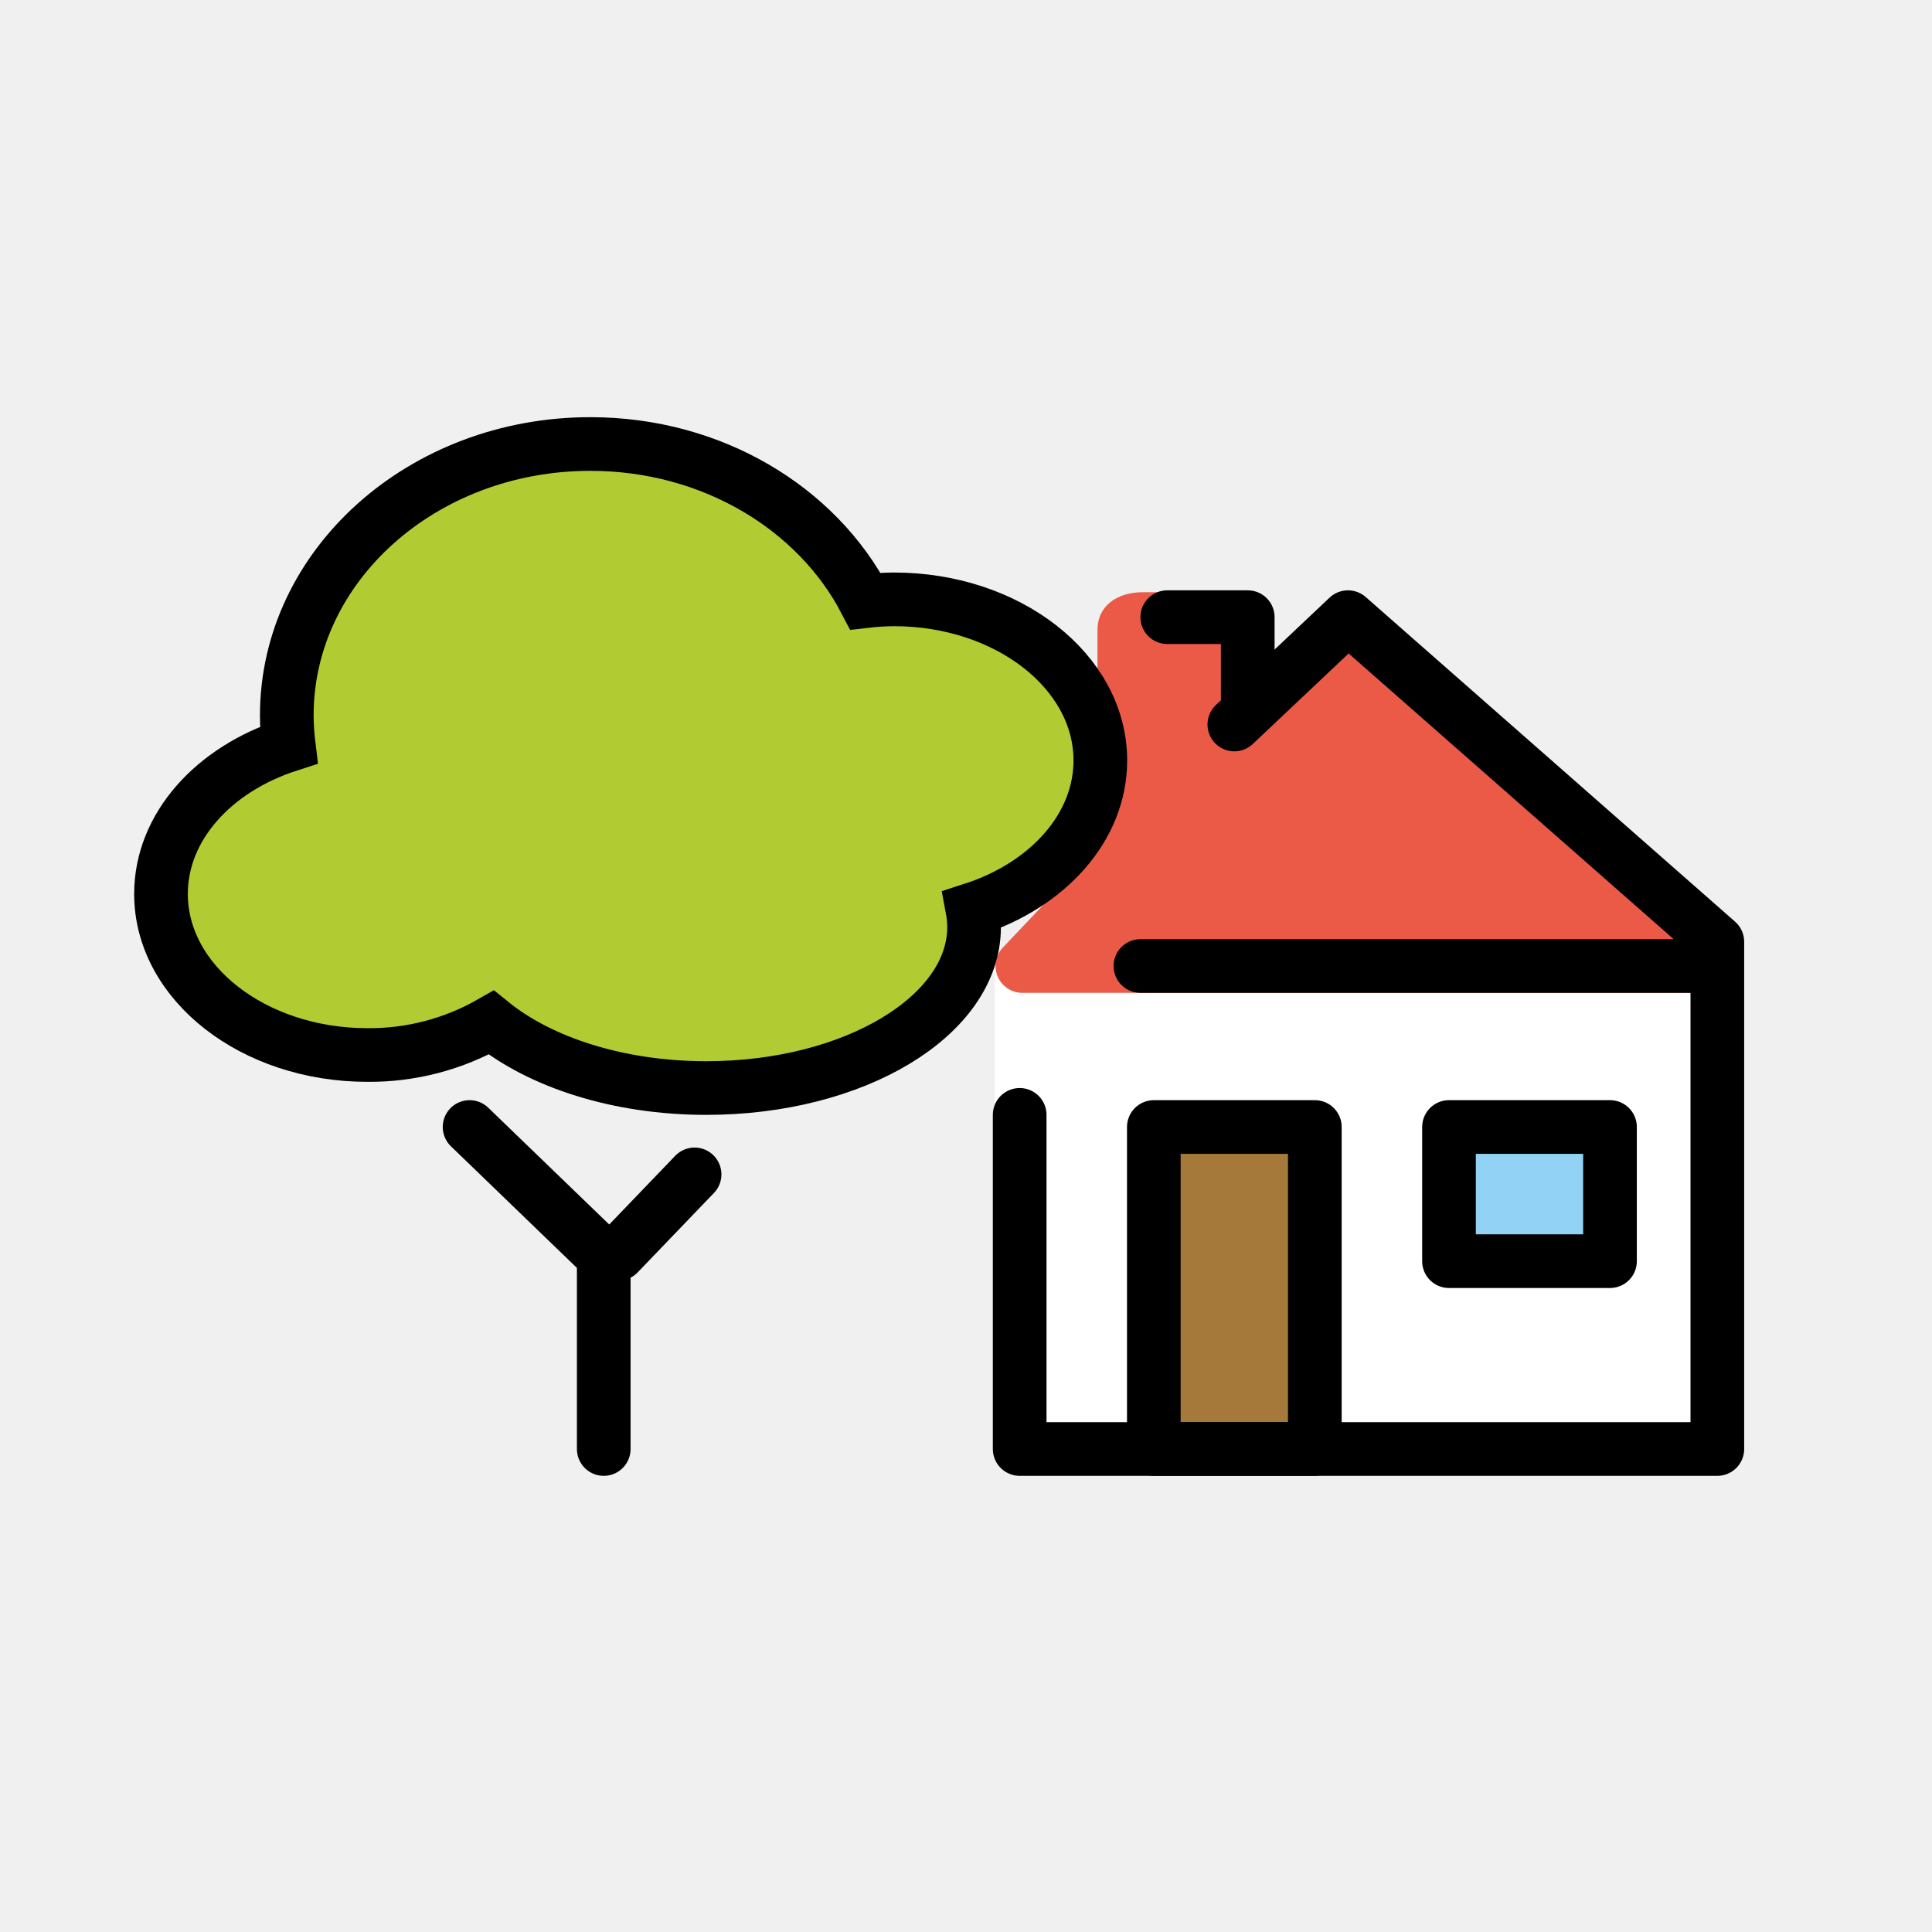
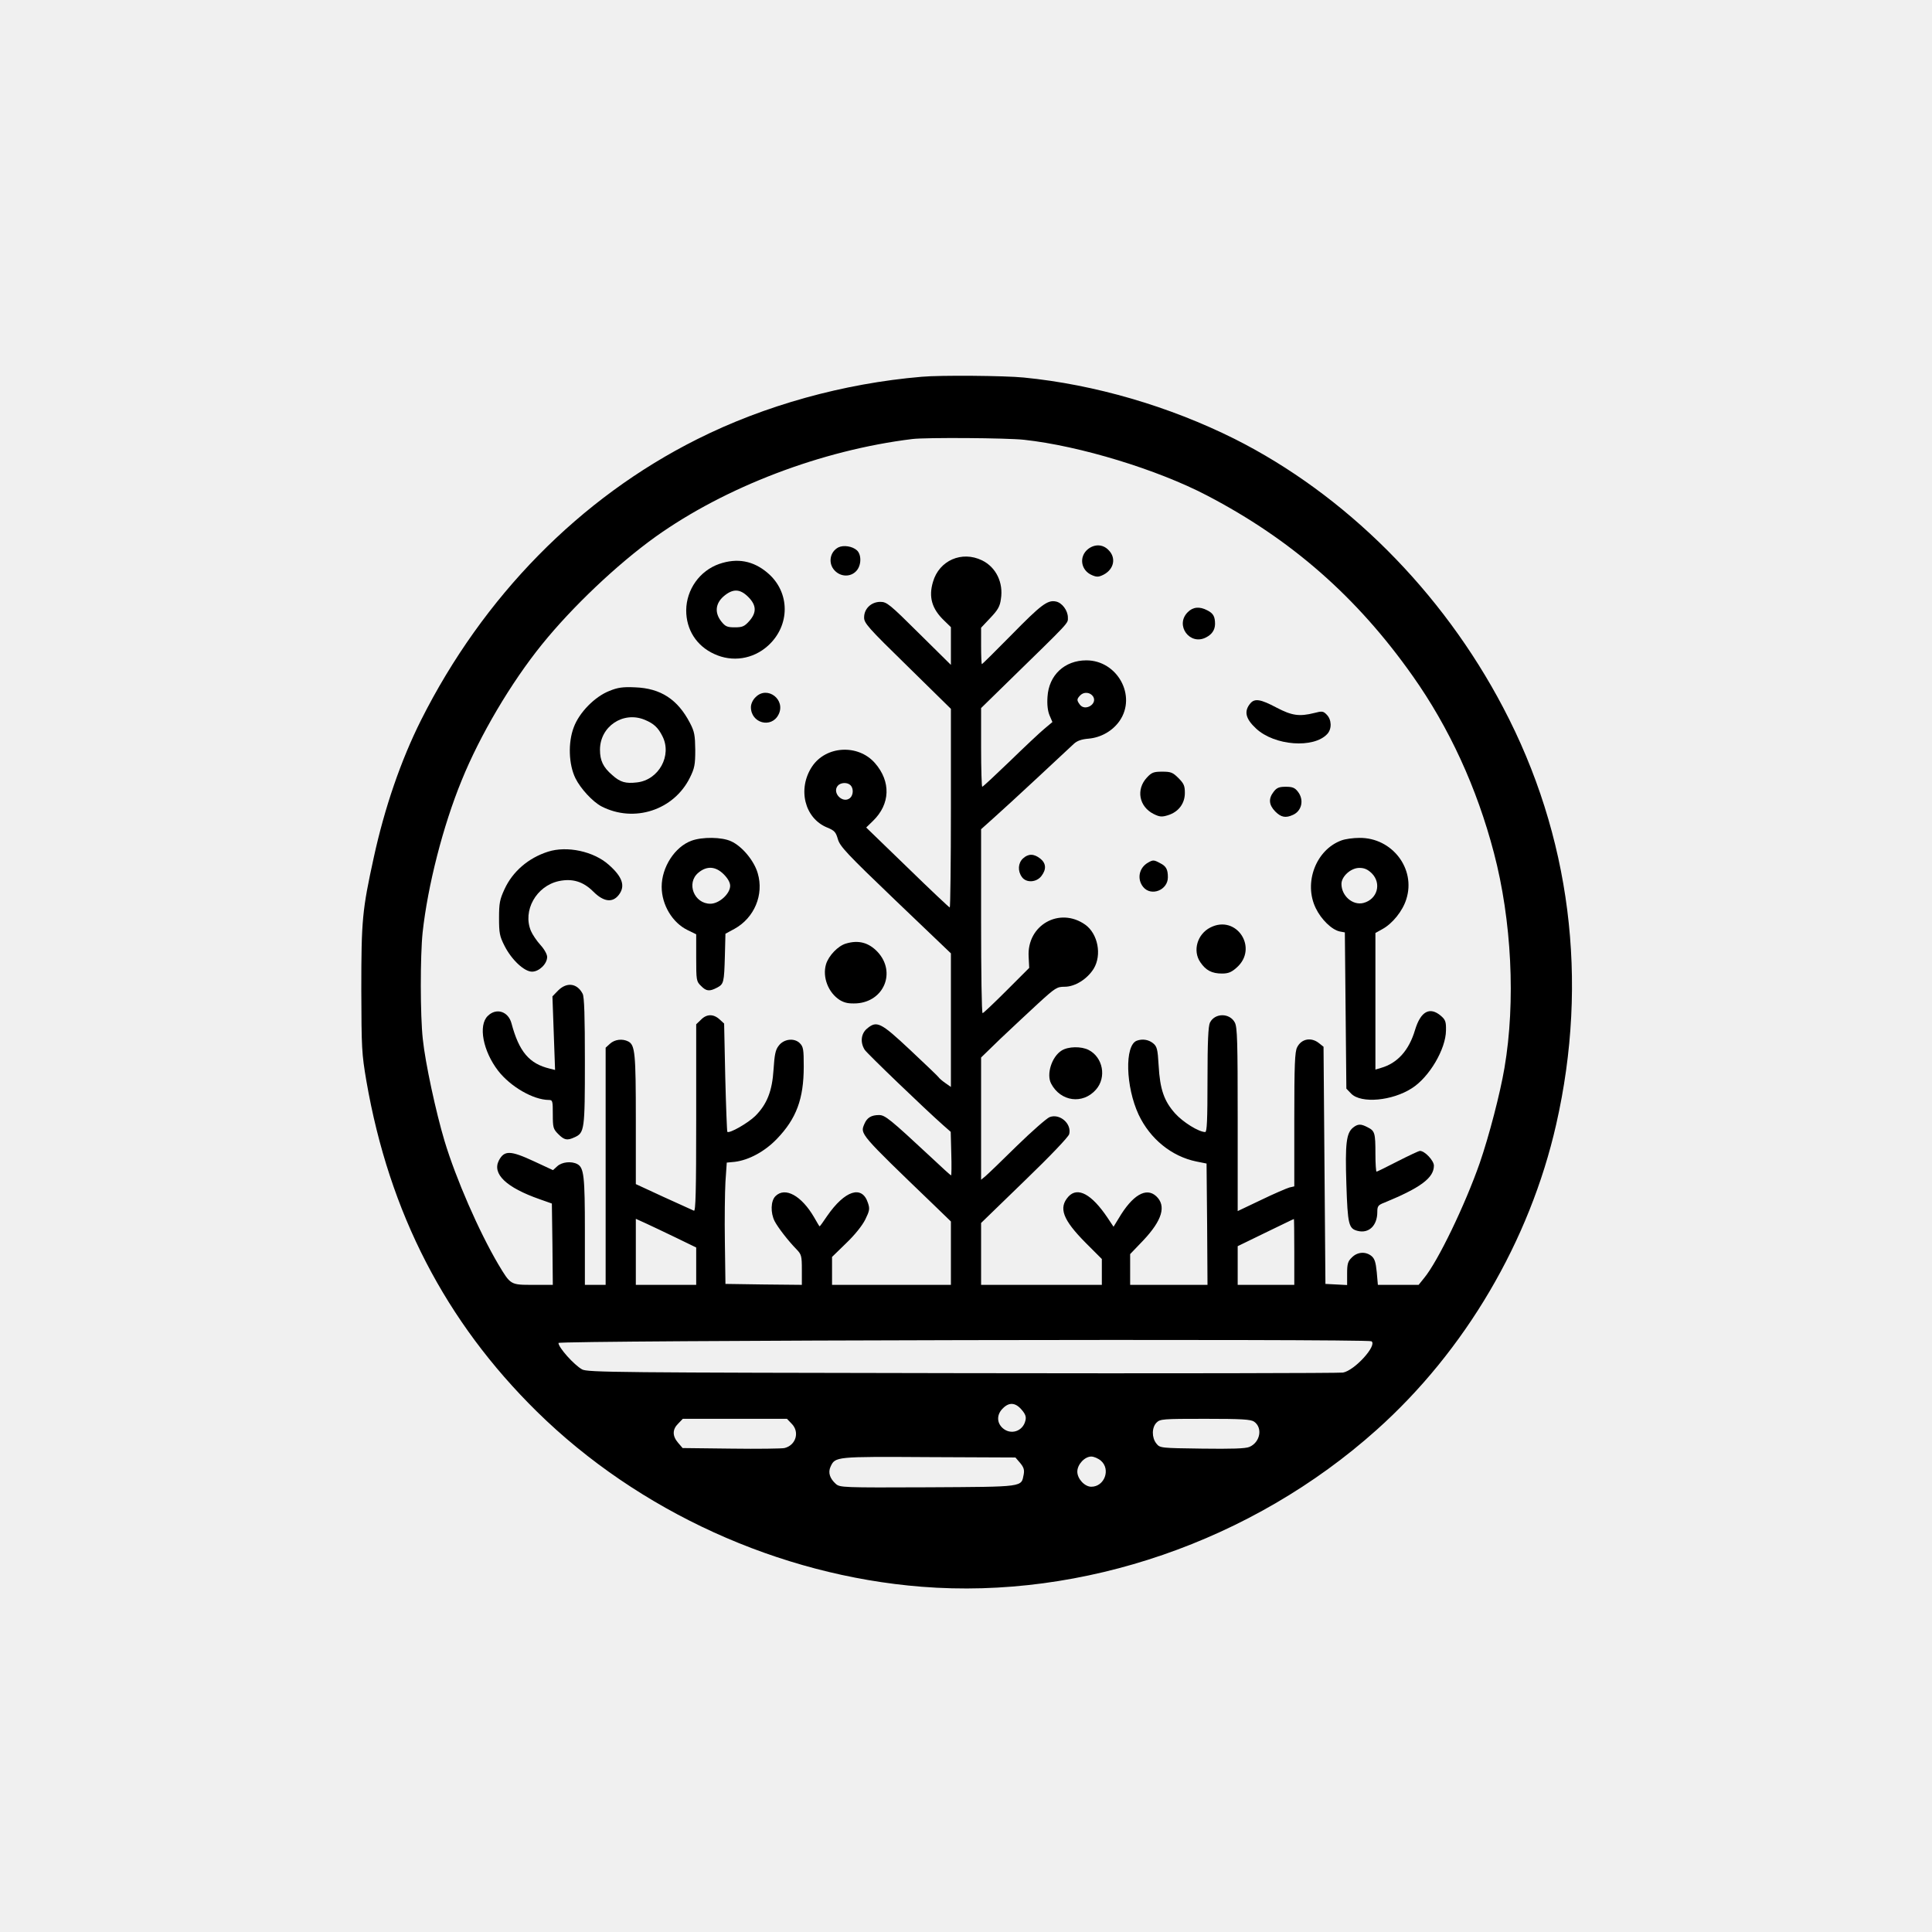
- <svg xmlns="http://www.w3.org/2000/svg" id="emoji" viewBox="0 0 72 72" version="1.1">
-   <g id="color">
-     <rect x="37.075" y="36.053" width="26.884" height="18.114" fill="#FFFFFF" />
-     <polygon fill="#EA5A47" stroke="#EA5A47" stroke-linecap="round" stroke-linejoin="round" stroke-miterlimit="10" stroke-width="2" points="50.235,23.2 38.1,36 63.5,36" />
-     <path fill="#EA5A47" d="M47.3,26l-6.4,6.059v-8.573c0-0.931,0.755-1.416,1.686-1.416h3.028 c0.931,0,1.686,0.485,1.686,1.416C47.3,23.486,47.3,26,47.3,26z" />
-     <rect x="43" y="42" width="6" height="12" fill="#A57939" />
-     <rect x="54" y="42" width="6" height="5" fill="#92D3F5" />
-     <path fill="#B1CC33" d="M41.006,28.339c0-3.312-3.445-6.003-7.694-6.003c-0.355,0.003-0.71,0.025-1.062,0.066 c-1.8-3.455-5.707-5.855-10.25-5.855c-6.248,0-11.312,4.529-11.312,10.114c0.001,0.369,0.025,0.738,0.07,1.104 C7.966,28.666,6,30.81,6,33.314c0,3.312,3.445,6.003,7.694,6.003c1.615,0.014,3.206-0.402,4.614-1.207 c1.818,1.477,4.726,2.438,8.015,2.438c5.511,0,9.978-2.688,9.978-6.003c-0.001-0.219-0.021-0.438-0.061-0.653 C39.036,32.99,41.006,30.845,41.006,28.339z" />
-   </g>
-   <g id="hair" />
-   <g id="skin" />
-   <g id="skin-shadow" />
-   <g id="line">
-     <polyline fill="none" stroke="#000000" stroke-linecap="round" stroke-linejoin="round" stroke-miterlimit="10" stroke-width="2" points="46,27 50.235,23 64,35.098 64,54 38,54 38,41.548" />
-     <rect x="43" y="42" width="6" height="12" fill="none" stroke="#000000" stroke-linecap="round" stroke-linejoin="round" stroke-miterlimit="10" stroke-width="2" />
-     <rect x="54" y="42" width="6" height="5" fill="none" stroke="#000000" stroke-linecap="round" stroke-linejoin="round" stroke-miterlimit="10" stroke-width="2" />
-     <polyline fill="none" stroke="#000000" stroke-linecap="round" stroke-linejoin="round" stroke-miterlimit="10" stroke-width="2" points="43.5,23 46.5,23 46.5,26" />
-     <path fill="none" stroke="#000000" stroke-miterlimit="10" stroke-width="2" d="M31.245,39.34" />
-     <polyline fill="none" stroke="#000000" stroke-linecap="round" stroke-linejoin="round" stroke-width="2" points="22.5,54 22.5,46.827 17.5,42" />
-     <line x1="23.041" x2="25.885" y1="46.727" y2="43.766" fill="none" stroke="#000000" stroke-linecap="round" stroke-linejoin="round" stroke-width="2" />
-     <path fill="none" stroke="#000000" stroke-linecap="round" stroke-miterlimit="10" stroke-width="2" d="M41.006,28.339 c0-3.312-3.445-6.003-7.694-6.003c-0.355,0.003-0.71,0.025-1.062,0.066c-1.8-3.455-5.707-5.855-10.25-5.855 c-6.248,0-11.312,4.529-11.312,10.114c0.001,0.369,0.025,0.738,0.07,1.104C7.966,28.666,6,30.81,6,33.314 c0,3.312,3.445,6.003,7.694,6.003c1.615,0.014,3.206-0.402,4.614-1.207c1.818,1.477,4.726,2.438,8.015,2.438 c5.511,0,9.978-2.688,9.978-6.003c-0.001-0.219-0.021-0.438-0.061-0.653 C39.036,32.99,41.006,30.845,41.006,28.339z" />
-     <line x1="63.5" x2="42.5" y1="36" y2="36" fill="none" stroke="#000000" stroke-linecap="round" stroke-linejoin="round" stroke-miterlimit="10" stroke-width="2" />
+ <svg xmlns="http://www.w3.org/2000/svg" version="1.0" width="1024pt" height="1024pt" viewBox="0 0 1024 1024" preserveAspectRatio="xMidYMid meet">
+   <g transform="translate(0,1024) scale(0.1,-0.1)" fill="#000000" stroke="none">
+     <path d="M4885 8243 c-414 -35 -834 -152 -1190 -331 -621 -311 -1134 -833 -1464 -1490 -106 -212 -192 -461 -250 -727 -61 -279 -66 -331 -66 -700 1 -312 2 -338 27 -485 121 -698 419 -1275 904 -1752 538 -529 1283 -868 2038 -928 855 -68 1754 242 2412 831 469 419 812 1002 952 1619 174 764 76 1532 -281 2210 -324 617 -837 1129 -1424 1424 -347 173 -740 288 -1117 325 -100 10 -444 13 -541 4z m543 -334 c295 -32 707 -158 969 -295 447 -233 795 -538 1090 -956 194 -274 341 -594 431 -938 94 -357 116 -789 56 -1140 -23 -136 -82 -362 -131 -504 -78 -223 -222 -522 -295 -610 l-29 -36 -108 0 -108 0 -6 68 c-5 51 -11 71 -28 85 -31 25 -75 22 -104 -8 -21 -20 -25 -34 -25 -85 l0 -61 -57 3 -58 3 -5 628 -5 629 -24 19 c-41 33 -93 24 -116 -22 -12 -23 -15 -91 -15 -382 l0 -355 -26 -6 c-14 -4 -82 -33 -150 -66 l-124 -59 0 485 c0 414 -2 489 -15 514 -27 52 -106 52 -132 0 -9 -18 -13 -100 -13 -302 0 -216 -3 -278 -12 -278 -34 0 -118 52 -160 99 -58 65 -80 127 -87 254 -5 88 -9 101 -30 118 -24 19 -56 24 -86 13 -65 -25 -59 -244 10 -392 61 -129 175 -221 305 -248 l55 -11 3 -321 2 -322 -205 0 -205 0 0 81 0 82 69 72 c101 107 124 184 69 235 -53 49 -126 6 -199 -118 l-27 -44 -32 48 c-84 125 -158 165 -207 112 -54 -60 -30 -123 92 -246 l85 -85 0 -68 0 -69 -320 0 -320 0 0 164 0 164 230 223 c137 132 233 233 237 248 14 55 -50 111 -104 90 -15 -6 -93 -74 -173 -152 -80 -79 -155 -151 -167 -161 l-23 -19 0 324 0 324 102 99 c57 54 147 138 200 187 92 84 100 89 141 89 55 0 120 41 154 96 44 73 22 185 -45 233 -136 96 -310 -2 -300 -170 l3 -59 -120 -120 c-66 -66 -123 -120 -127 -120 -5 0 -8 219 -8 488 l0 487 67 60 c37 33 142 129 233 214 91 85 177 165 191 178 18 17 42 25 79 28 66 6 127 41 164 94 92 133 -12 321 -176 321 -115 0 -199 -78 -206 -193 -3 -41 1 -75 11 -99 l15 -35 -43 -36 c-24 -20 -106 -97 -183 -172 -77 -74 -142 -135 -146 -135 -3 0 -6 94 -6 208 l0 209 137 134 c340 332 323 313 323 346 0 37 -31 79 -64 85 -44 9 -79 -18 -234 -176 -85 -86 -155 -156 -158 -156 -2 0 -4 43 -4 97 l0 96 49 52 c40 42 51 61 56 100 14 87 -26 169 -100 205 -107 52 -227 0 -260 -114 -24 -80 -6 -143 59 -205 l36 -35 0 -100 0 -100 -169 167 c-156 155 -171 167 -205 167 -48 0 -86 -36 -86 -82 -1 -30 20 -54 230 -259 l230 -226 0 -526 c0 -290 -3 -527 -6 -527 -3 0 -104 95 -224 212 l-219 212 36 35 c92 89 96 209 10 307 -89 101 -259 92 -333 -19 -78 -118 -40 -274 80 -323 39 -16 46 -24 57 -62 11 -38 46 -76 305 -324 l294 -281 0 -354 0 -354 -30 21 c-16 11 -32 25 -35 30 -3 5 -71 70 -151 145 -158 148 -177 157 -230 112 -31 -27 -35 -73 -11 -111 14 -21 318 -313 414 -398 l42 -37 3 -115 c2 -64 1 -116 -1 -116 -2 0 -51 44 -108 98 -216 201 -242 222 -274 222 -41 0 -64 -14 -78 -48 -22 -53 -27 -48 367 -427 l92 -89 0 -168 0 -168 -315 0 -315 0 0 74 0 74 75 73 c46 44 85 93 101 125 23 47 25 57 14 89 -31 95 -122 66 -216 -70 -20 -30 -38 -55 -40 -55 -1 0 -14 21 -29 48 -67 115 -154 163 -205 112 -25 -25 -27 -88 -4 -133 18 -34 71 -103 116 -149 26 -27 28 -35 28 -109 l0 -79 -202 2 -203 3 -3 220 c-2 121 0 266 3 321 l7 102 42 4 c75 9 160 55 224 122 103 107 142 212 142 383 0 91 -2 105 -21 124 -29 29 -85 23 -112 -14 -17 -21 -22 -48 -27 -125 -7 -115 -35 -185 -97 -247 -39 -38 -137 -94 -148 -84 -2 3 -7 133 -11 290 l-6 284 -24 22 c-33 30 -69 29 -99 -2 l-25 -24 0 -497 c0 -393 -3 -495 -12 -491 -7 3 -79 36 -161 73 l-147 68 0 342 c0 351 -4 395 -40 414 -31 16 -72 11 -97 -12 l-23 -21 0 -629 0 -628 -55 0 -55 0 0 284 c0 292 -5 337 -40 356 -32 17 -82 11 -106 -11 l-23 -21 -99 46 c-127 59 -159 60 -188 5 -36 -71 39 -143 216 -205 l65 -23 3 -216 2 -215 -104 0 c-121 0 -119 -1 -185 109 -103 175 -224 452 -285 654 -45 150 -102 413 -115 539 -14 125 -14 440 -1 566 27 247 108 565 207 806 97 239 261 517 426 721 160 198 397 423 600 569 371 265 881 460 1362 519 71 9 504 6 593 -4z m366 -1361 c24 -40 -44 -80 -71 -42 -17 23 -16 29 3 49 20 20 53 16 68 -7z m-1286 -470 c17 -17 15 -53 -3 -68 -38 -31 -96 27 -65 65 15 18 51 20 68 3z m-925 -2398 l107 -52 0 -99 0 -99 -160 0 -160 0 0 175 0 175 53 -24 c28 -13 100 -47 160 -76z m3277 -75 l0 -175 -150 0 -150 0 0 103 0 102 148 72 c81 39 148 72 150 72 1 1 2 -78 2 -174z m409 -474 c32 -21 -89 -155 -151 -166 -18 -3 -926 -5 -2018 -3 -1830 3 -1987 4 -2015 20 -43 24 -125 116 -125 140 0 14 4287 23 4309 9z m-1854 -363 c20 -23 25 -38 20 -57 -13 -58 -79 -79 -122 -39 -31 29 -30 72 2 103 33 34 67 32 100 -7z m-1220 -73 c45 -44 24 -115 -37 -130 -13 -3 -140 -5 -282 -3 l-258 3 -24 28 c-31 36 -31 71 1 102 l24 25 276 0 276 0 24 -25z m2452 10 c47 -33 32 -110 -25 -134 -20 -9 -95 -11 -251 -9 -220 3 -223 3 -242 27 -25 31 -25 85 1 111 19 19 33 20 258 20 193 0 241 -3 259 -15z m-1240 -219 c19 -23 23 -36 19 -60 -14 -69 9 -66 -508 -69 -454 -2 -466 -1 -488 18 -32 29 -42 60 -28 91 25 54 25 54 521 51 l459 -2 25 -29z m428 12 c53 -46 19 -138 -51 -138 -35 0 -74 42 -74 80 0 38 39 80 74 80 14 0 37 -10 51 -22z" />
+     <path d="M4444 7339 c-47 -24 -56 -87 -19 -124 32 -33 83 -34 113 -2 28 29 29 87 4 110 -24 22 -71 29 -98 16z" />
+     <path d="M5767 7330 c-50 -40 -39 -114 22 -139 24 -10 34 -10 60 3 56 29 68 90 26 131 -30 31 -73 32 -108 5z" />
+     <path d="M3812 7251 c-103 -36 -174 -135 -175 -246 0 -102 54 -188 148 -231 96 -45 206 -28 285 43 119 107 119 284 -1 386 -76 65 -161 81 -257 48z m154 -175 c44 -44 45 -83 5 -128 -25 -28 -36 -33 -76 -33 -40 0 -50 4 -71 30 -37 46 -33 95 11 134 49 42 87 41 131 -3z" />
+     <path d="M6295 6995 c-69 -69 12 -179 98 -133 31 16 46 39 47 70 0 40 -9 57 -41 73 -41 22 -77 18 -104 -10z" />
+     <path d="M3230 6578 c-77 -30 -160 -114 -189 -193 -31 -81 -27 -197 9 -270 27 -55 92 -125 138 -149 173 -89 384 -20 469 153 24 49 28 67 28 146 -1 78 -4 97 -28 143 -65 125 -155 184 -291 189 -65 3 -92 -1 -136 -19z m187 -153 c48 -20 71 -41 94 -87 52 -102 -19 -232 -135 -245 -60 -7 -89 1 -131 39 -48 41 -65 77 -65 134 0 124 123 206 237 159z" />
+     <path d="M4005 6545 c-15 -14 -25 -36 -25 -53 0 -85 108 -114 146 -40 41 79 -59 156 -121 93z" />
+     <path d="M6628 6513 c-36 -42 -27 -82 29 -134 98 -92 307 -107 378 -29 25 27 23 76 -3 102 -18 19 -25 20 -66 9 -80 -20 -119 -14 -201 29 -83 44 -114 49 -137 23z" />
+     <path d="M6079 6119 c-59 -63 -42 -154 35 -193 32 -16 44 -17 76 -7 56 17 90 62 90 118 0 38 -5 50 -34 79 -30 30 -40 34 -86 34 -45 0 -56 -4 -81 -31z" />
+     <path d="M6751 6044 c-29 -37 -26 -70 8 -105 31 -31 55 -36 94 -18 47 21 60 80 26 123 -16 21 -29 26 -64 26 -35 0 -48 -5 -64 -26z" />
+     <path d="M3665 5784 c-88 -32 -158 -140 -158 -244 0 -96 57 -191 138 -230 l45 -22 0 -124 c0 -119 1 -126 25 -149 28 -29 45 -31 85 -10 36 19 38 26 42 168 l3 118 48 26 c105 58 157 181 123 295 -19 66 -83 143 -141 169 -49 23 -153 24 -210 3z m171 -178 c22 -22 34 -44 34 -61 0 -42 -58 -95 -105 -95 -86 0 -129 109 -64 164 45 38 92 35 135 -8z" />
+     <path d="M7111 5786 c-136 -49 -203 -225 -137 -360 29 -60 85 -114 127 -123 l27 -5 4 -414 4 -414 26 -27 c53 -53 217 -38 321 29 93 59 180 208 181 306 1 47 -3 57 -27 78 -59 50 -107 24 -137 -75 -32 -108 -93 -176 -180 -201 l-30 -9 0 362 0 362 36 20 c54 29 109 97 128 160 51 161 -76 326 -249 324 -33 0 -75 -6 -94 -13z m160 -175 c53 -54 29 -138 -45 -157 -57 -14 -116 38 -116 101 0 40 50 85 95 85 27 0 44 -8 66 -29z" />
+     <path d="M2905 5726 c-104 -33 -188 -105 -231 -199 -25 -54 -29 -74 -29 -152 0 -80 3 -97 29 -148 38 -75 105 -137 146 -137 37 0 80 41 80 78 0 14 -15 41 -36 64 -20 22 -42 55 -50 74 -45 107 28 238 148 264 72 15 129 -2 183 -56 54 -54 101 -60 134 -18 37 47 21 96 -53 161 -80 71 -221 101 -321 69z" />
+     <path d="M5422 5690 c-26 -24 -29 -66 -6 -98 22 -32 76 -30 103 4 28 36 26 68 -5 93 -34 27 -64 27 -92 1z" />
+     <path d="M6085 5668 c-48 -27 -60 -87 -26 -129 42 -52 131 -17 131 51 0 42 -9 59 -41 75 -33 18 -38 18 -64 3z" />
+     <path d="M6415 5324 c-69 -35 -95 -123 -53 -184 29 -43 61 -60 115 -60 33 0 50 7 77 31 118 103 0 284 -139 213z" />
+     <path d="M4484 5239 c-42 -12 -92 -64 -106 -110 -20 -68 12 -151 74 -190 26 -15 46 -19 89 -17 145 10 209 166 111 272 -47 50 -101 65 -168 45z" />
+     <path d="M2958 4990 l-30 -31 7 -195 7 -195 -28 7 c-109 26 -163 90 -203 240 -17 64 -81 84 -126 39 -51 -50 -25 -186 55 -290 66 -85 186 -154 268 -155 21 0 22 -4 22 -76 0 -70 2 -78 29 -105 32 -32 47 -35 86 -17 53 24 55 38 55 403 0 237 -3 343 -12 358 -29 56 -84 63 -130 17z" />
+     <path d="M5627 4672 c-52 -32 -82 -125 -56 -175 50 -96 168 -112 238 -32 57 65 37 171 -39 210 -39 20 -108 19 -143 -3z" />
+     <path d="M7171 4263 c-35 -29 -42 -83 -35 -298 7 -216 12 -237 60 -249 59 -15 104 28 104 100 0 31 4 37 38 50 192 79 262 131 262 196 0 26 -48 78 -74 78 -6 0 -59 -25 -118 -55 -58 -30 -109 -55 -112 -55 -3 0 -6 42 -6 94 0 111 -3 122 -41 141 -36 19 -52 19 -78 -2z" />
  </g>
</svg>
